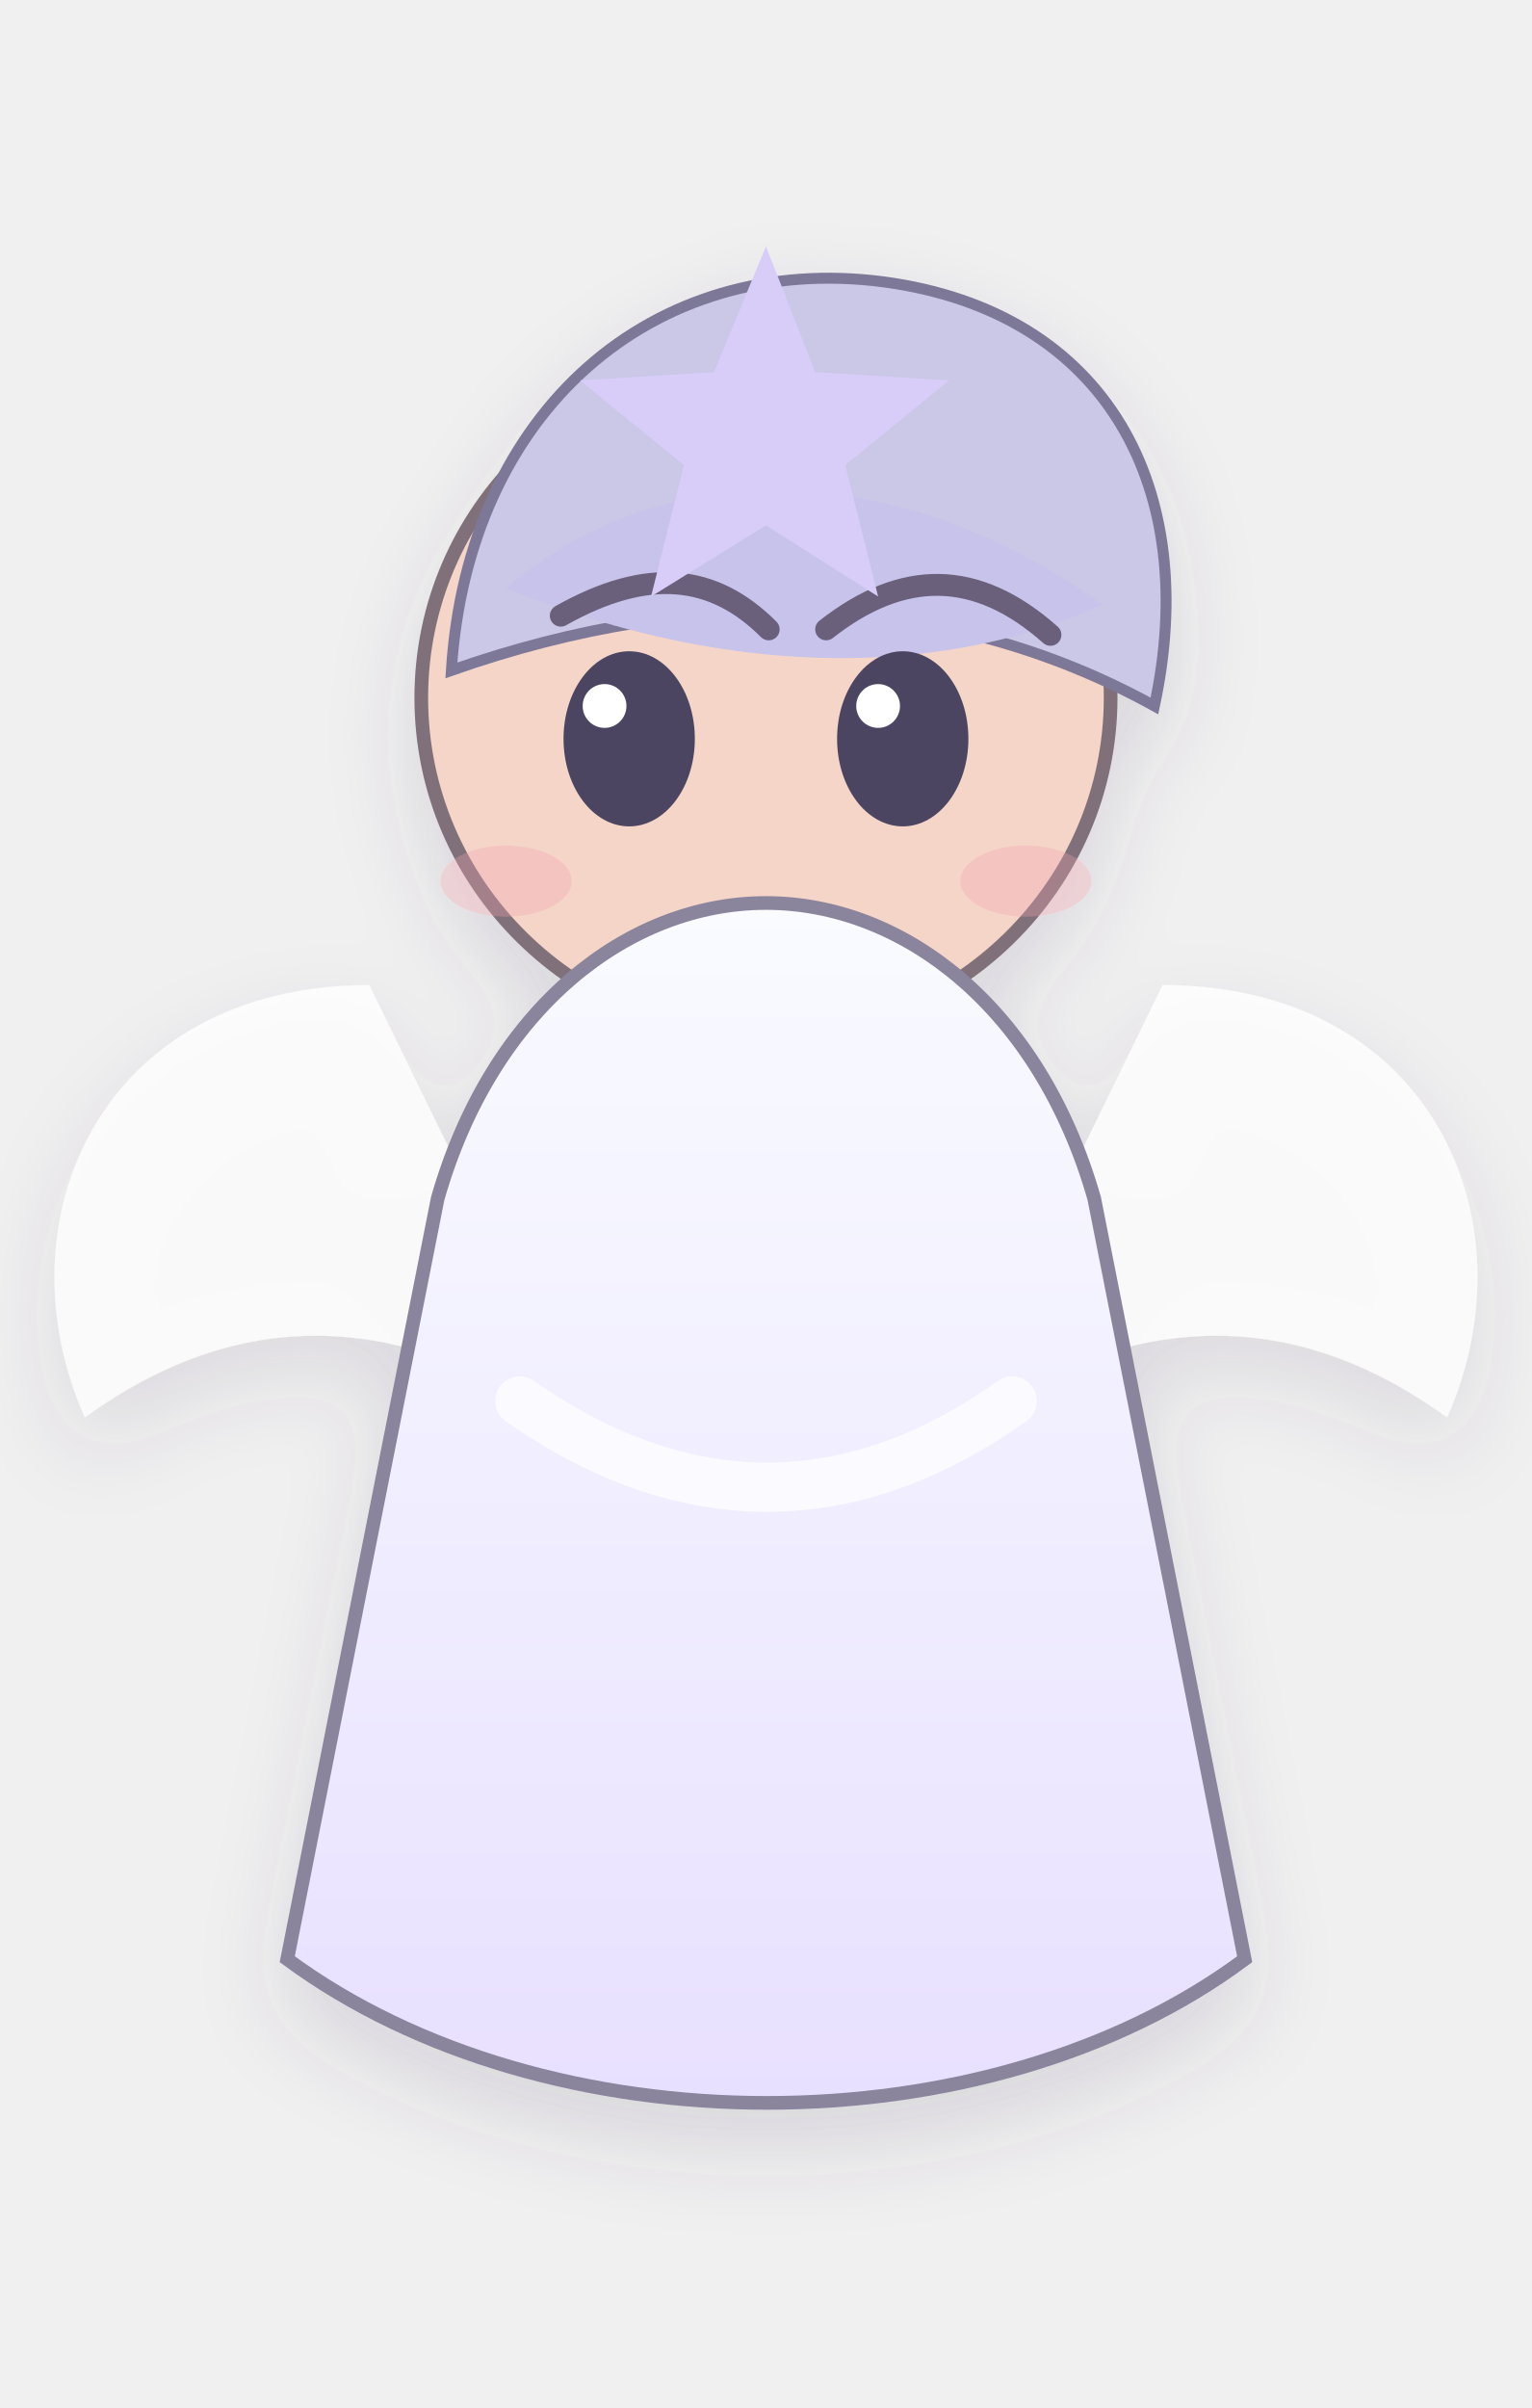
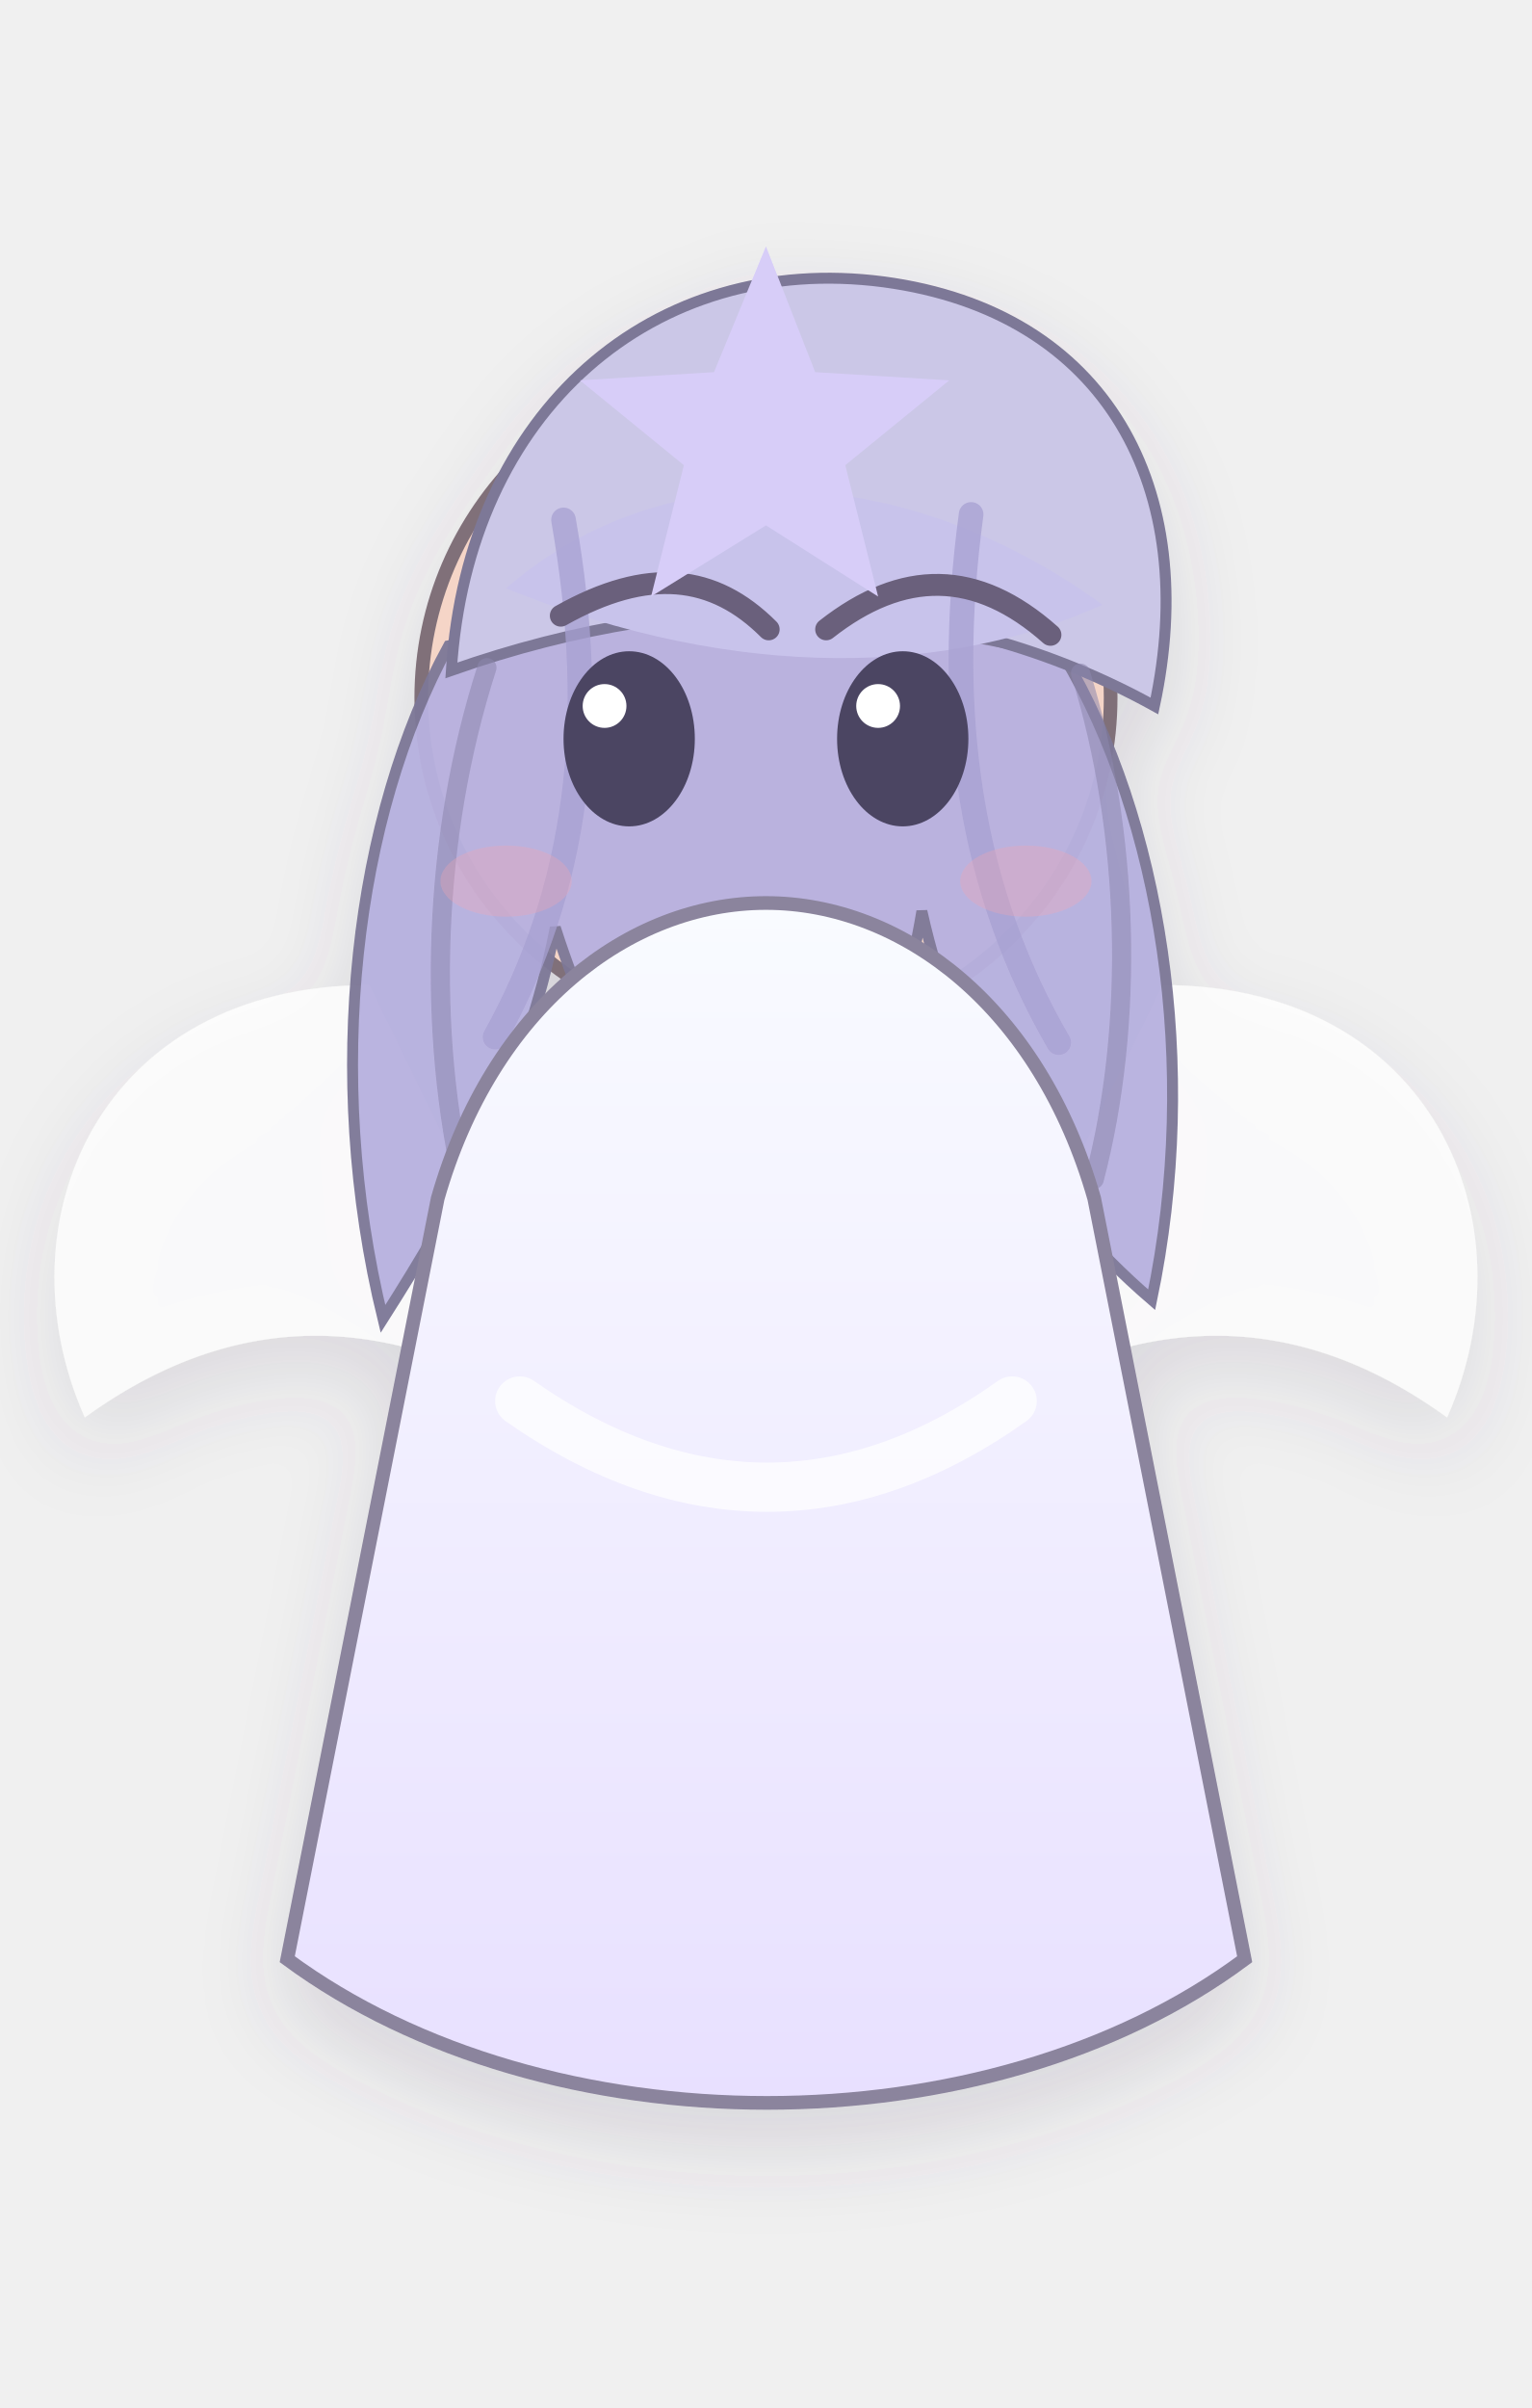
<svg xmlns="http://www.w3.org/2000/svg" viewBox="0 0 560 880">
  <defs>
    <linearGradient id="robe" x1="0" x2="0" y1="0" y2="1">
      <stop stop-color="#f9fbff" />
      <stop offset="1" stop-color="#e8e0ff" />
    </linearGradient>
    <filter id="s">
      <feDropShadow dx="0" dy="14" stdDeviation="16" flood-color="#4a3f68" flood-opacity=".15" />
    </filter>
  </defs>
  <g filter="url(#s)">
    <path d="M135 360c-98 0-136 86-104 158 58-42 119-40 185 8z" fill="#fff" opacity=".78" />
    <path d="M425 360c98 0 136 86 104 158-58-42-119-40-185 8z" fill="#fff" opacity=".78" />
    <ellipse cx="280" cy="255" rx="126" ry="124" fill="#f5d5c7" stroke="#807079" stroke-width="5" />
+     <path d="M164 236c-34 62-46 156-24 246 28-44 52-87 63-143 16 50 41 92 77 126 30-39 49-84 57-132 13 58 41 105 84 142 18-86 3-176-32-235-70-18-149-20-225-4z" fill="#b7b1df" stroke="#7d7897" stroke-width="4" opacity=".96" />
    <path d="M165 245c6-95 74-153 158-142 82 11 116 76 99 155-76-42-166-45-257-13z" fill="#cbc7e7" stroke="#7d7897" stroke-width="4" />
+     <path d="M178 244c-20 62-22 133-8 192M395 246c18 58 20 128 5 185" stroke="#8c86ad" stroke-width="7" stroke-linecap="round" opacity=".55" fill="none" />
    <path d="M185 215c60-52 148-45 218 6-55 25-132 29-218-6z" fill="#c8c3eb" />
+     <path d="M206 190c13 74 5 135-25 189M355 188c-10 74 0 138 32 193" stroke="#a7a0d1" stroke-width="9" stroke-linecap="round" opacity=".75" fill="none" />
    <ellipse cx="230" cy="270" rx="24" ry="32" fill="#4b4562" />
    <ellipse cx="330" cy="270" rx="24" ry="32" fill="#4b4562" />
    <circle cx="221" cy="258" r="8" fill="#fff" />
    <circle cx="321" cy="258" r="8" fill="#fff" />
    <path d="M205 225c32-18 56-15 76 5M302 230c28-22 55-22 82 2" stroke="#6a607b" stroke-width="8" stroke-linecap="round" fill="none" />
    <ellipse cx="185" cy="322" rx="24" ry="13" fill="#f2a5b1" opacity=".32" />
    <ellipse cx="375" cy="322" rx="24" ry="13" fill="#f2a5b1" opacity=".32" />
    <path d="M250 338c20 15 40 15 60 0" stroke="#8c6670" stroke-width="7" stroke-linecap="round" fill="none" />
    <path d="M160 438c20-70 70-108 120-108s100 38 120 108l55 278c-94 70-255 70-350 0z" fill="url(#robe)" stroke="#8b849d" stroke-width="5" />
    <path d="M190 512c60 42 121 42 180 0" stroke="#fff" stroke-width="18" stroke-linecap="round" opacity=".72" fill="none" />
    <path d="M280 90l18 46 49 3-38 31 12 48-41-26-42 26 12-48-38-31 49-3z" fill="#d7cdf8" />
  </g>
</svg>
